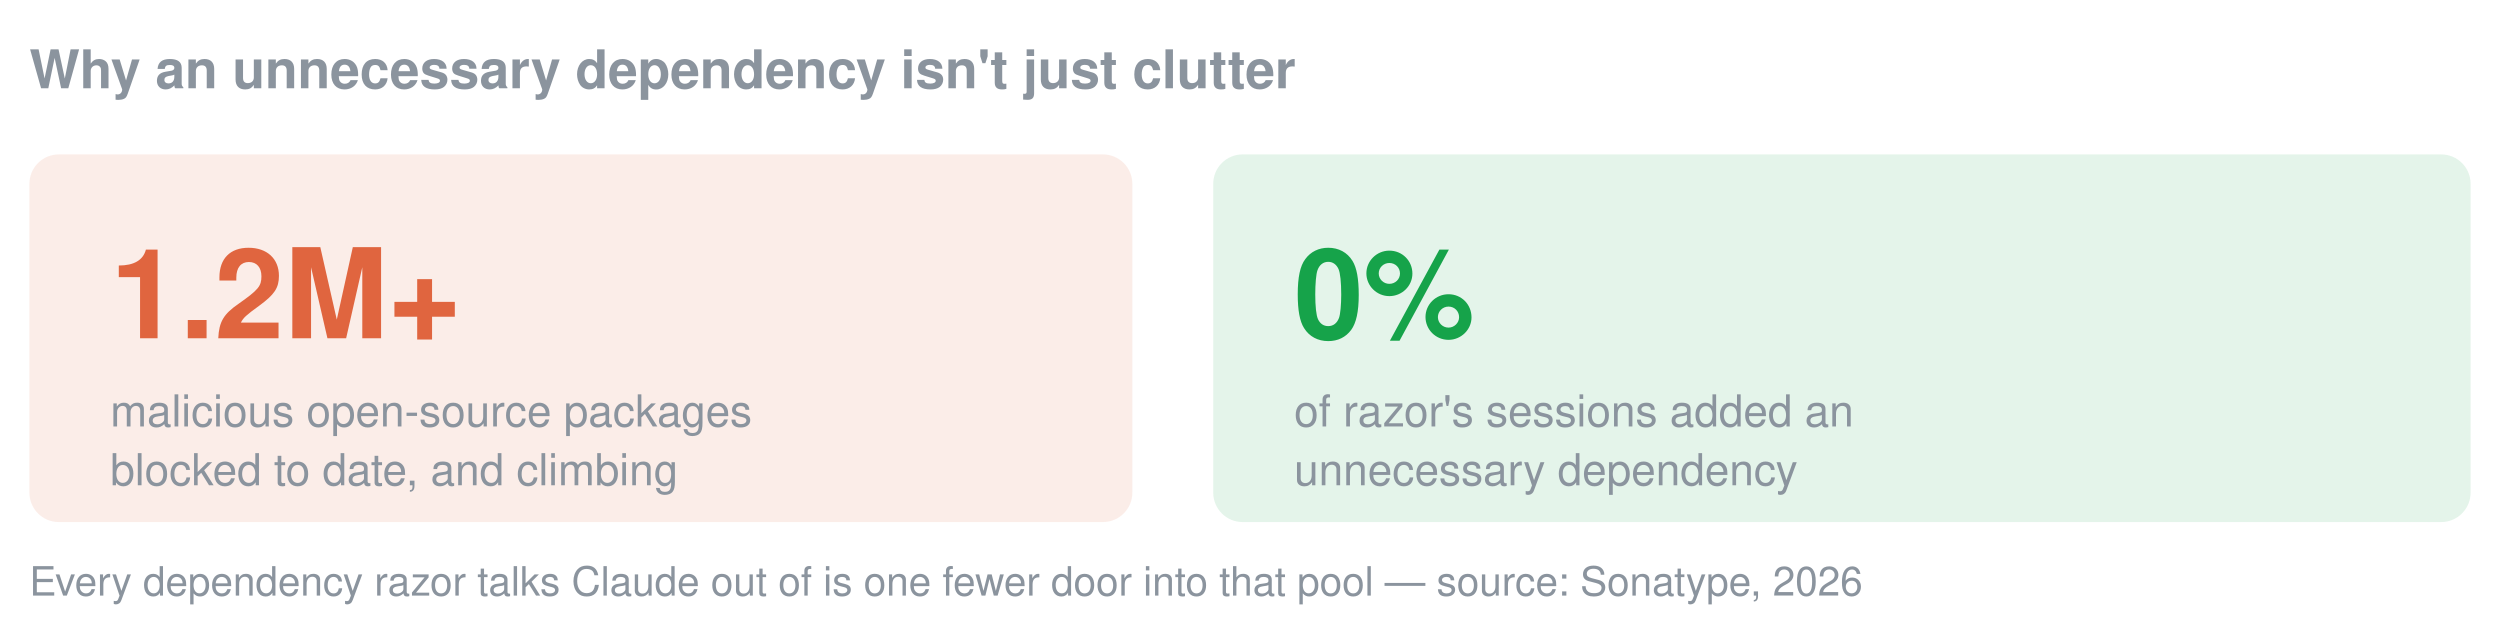
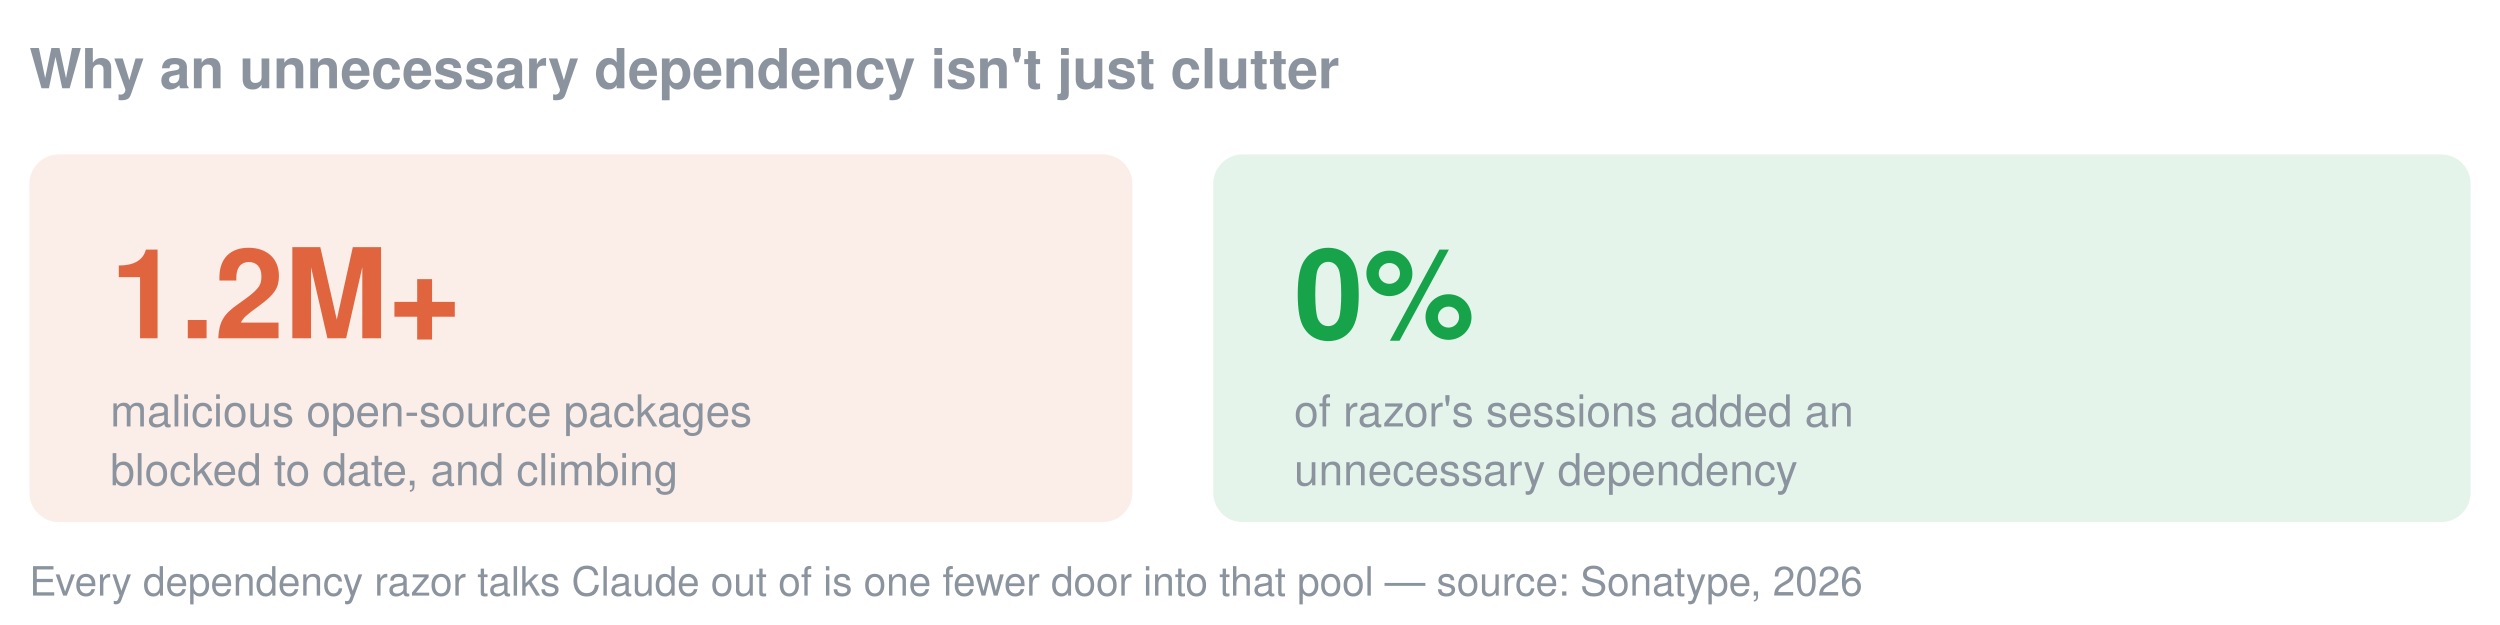
<svg xmlns="http://www.w3.org/2000/svg" viewBox="0 0 680 170" font-family="Segoe UI,-apple-system,Helvetica,Arial,sans-serif">
-   <text x="8" y="24" font-size="14.5" font-weight="600" fill="#8b949e">Why an unnecessary dependency isn't just clutter</text>
+   <text x="8" y="24" font-size="15" font-weight="600" fill="#8b949e">Why an unnecessary dependency isn't just clutter</text>
  <rect x="8" y="42" width="300" height="100" rx="8" fill="#e0653f" opacity="0.12" />
  <text x="30" y="92" font-size="34" font-weight="700" fill="#e0653f">1.2M+</text>
  <text x="30" y="116" font-size="12" fill="#8b949e">malicious open-source packages</text>
  <text x="30" y="132" font-size="12" fill="#8b949e">blocked to date, and climbing</text>
  <rect x="330" y="42" width="342" height="100" rx="8" fill="#16a34a" opacity="0.12" />
  <text x="352" y="92" font-size="34" font-weight="700" fill="#16a34a">0%</text>
  <text x="352" y="116" font-size="12" fill="#8b949e">of razor's sessions added an</text>
  <text x="352" y="132" font-size="12" fill="#8b949e">unnecessary dependency</text>
  <text x="8" y="162" font-size="11" fill="#8b949e">Every dependency razor talks Claude out of is one fewer door into that pool — source: Sonatype, 2026</text>
</svg>
